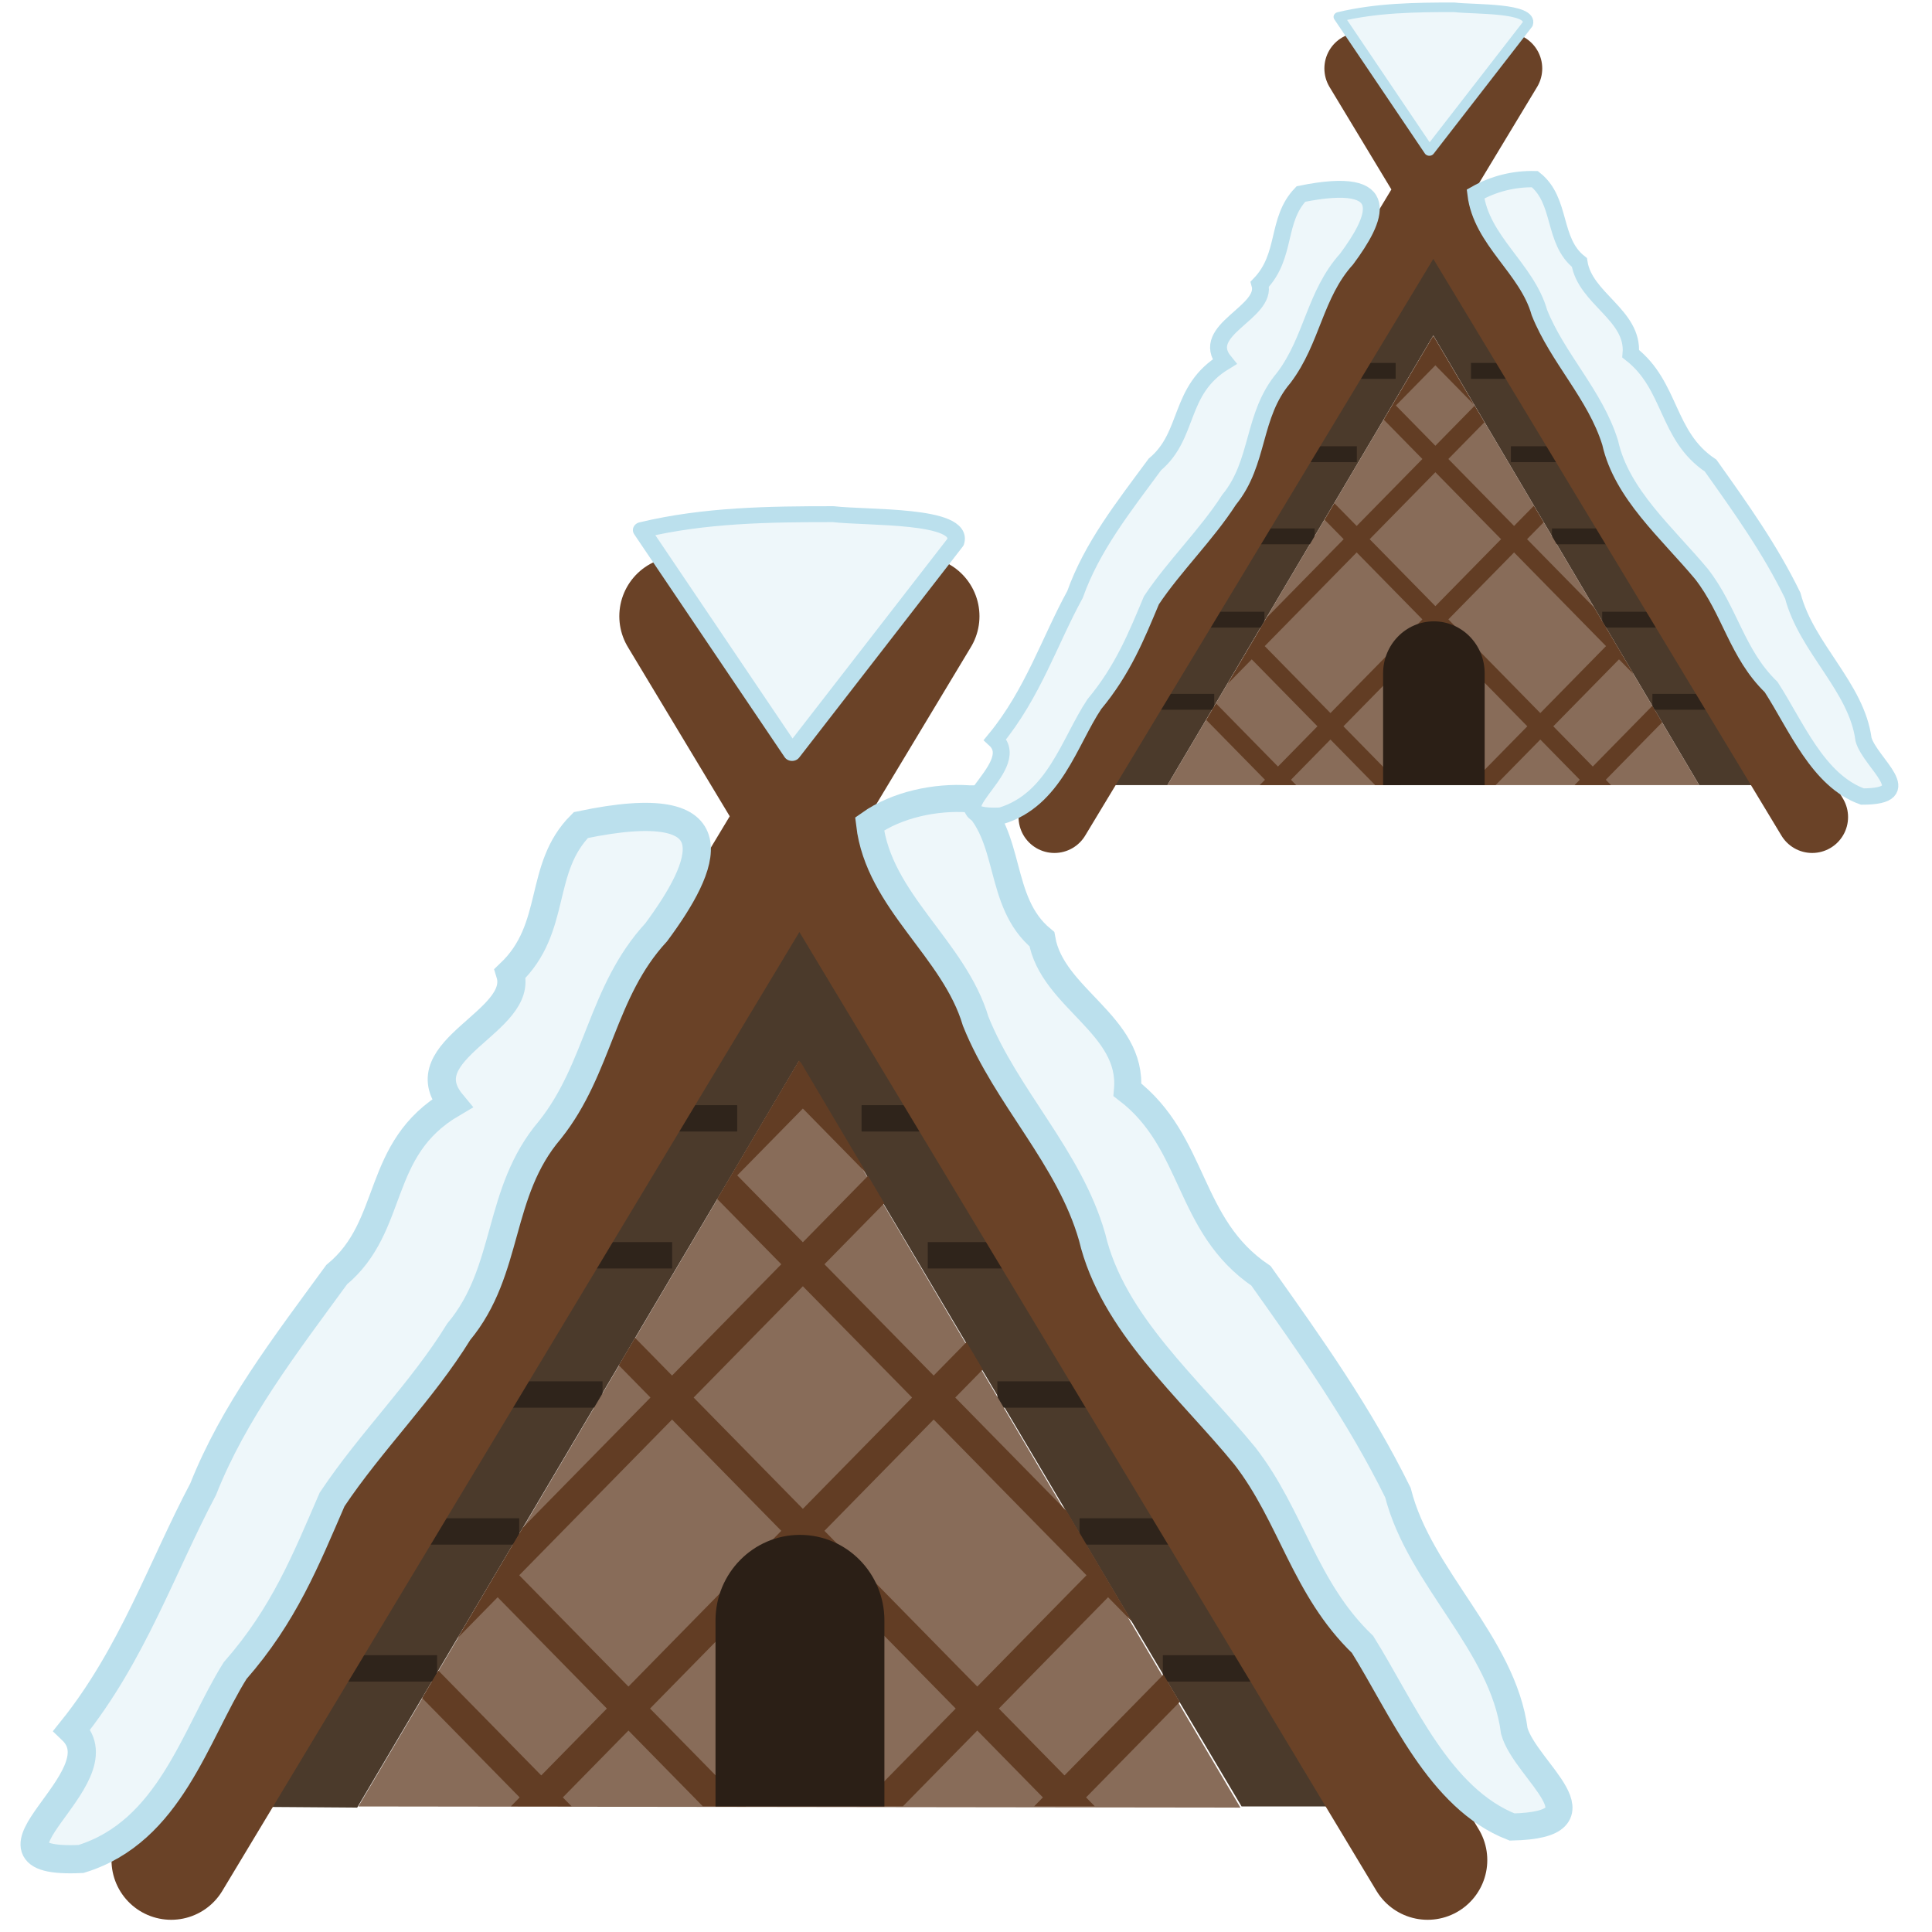
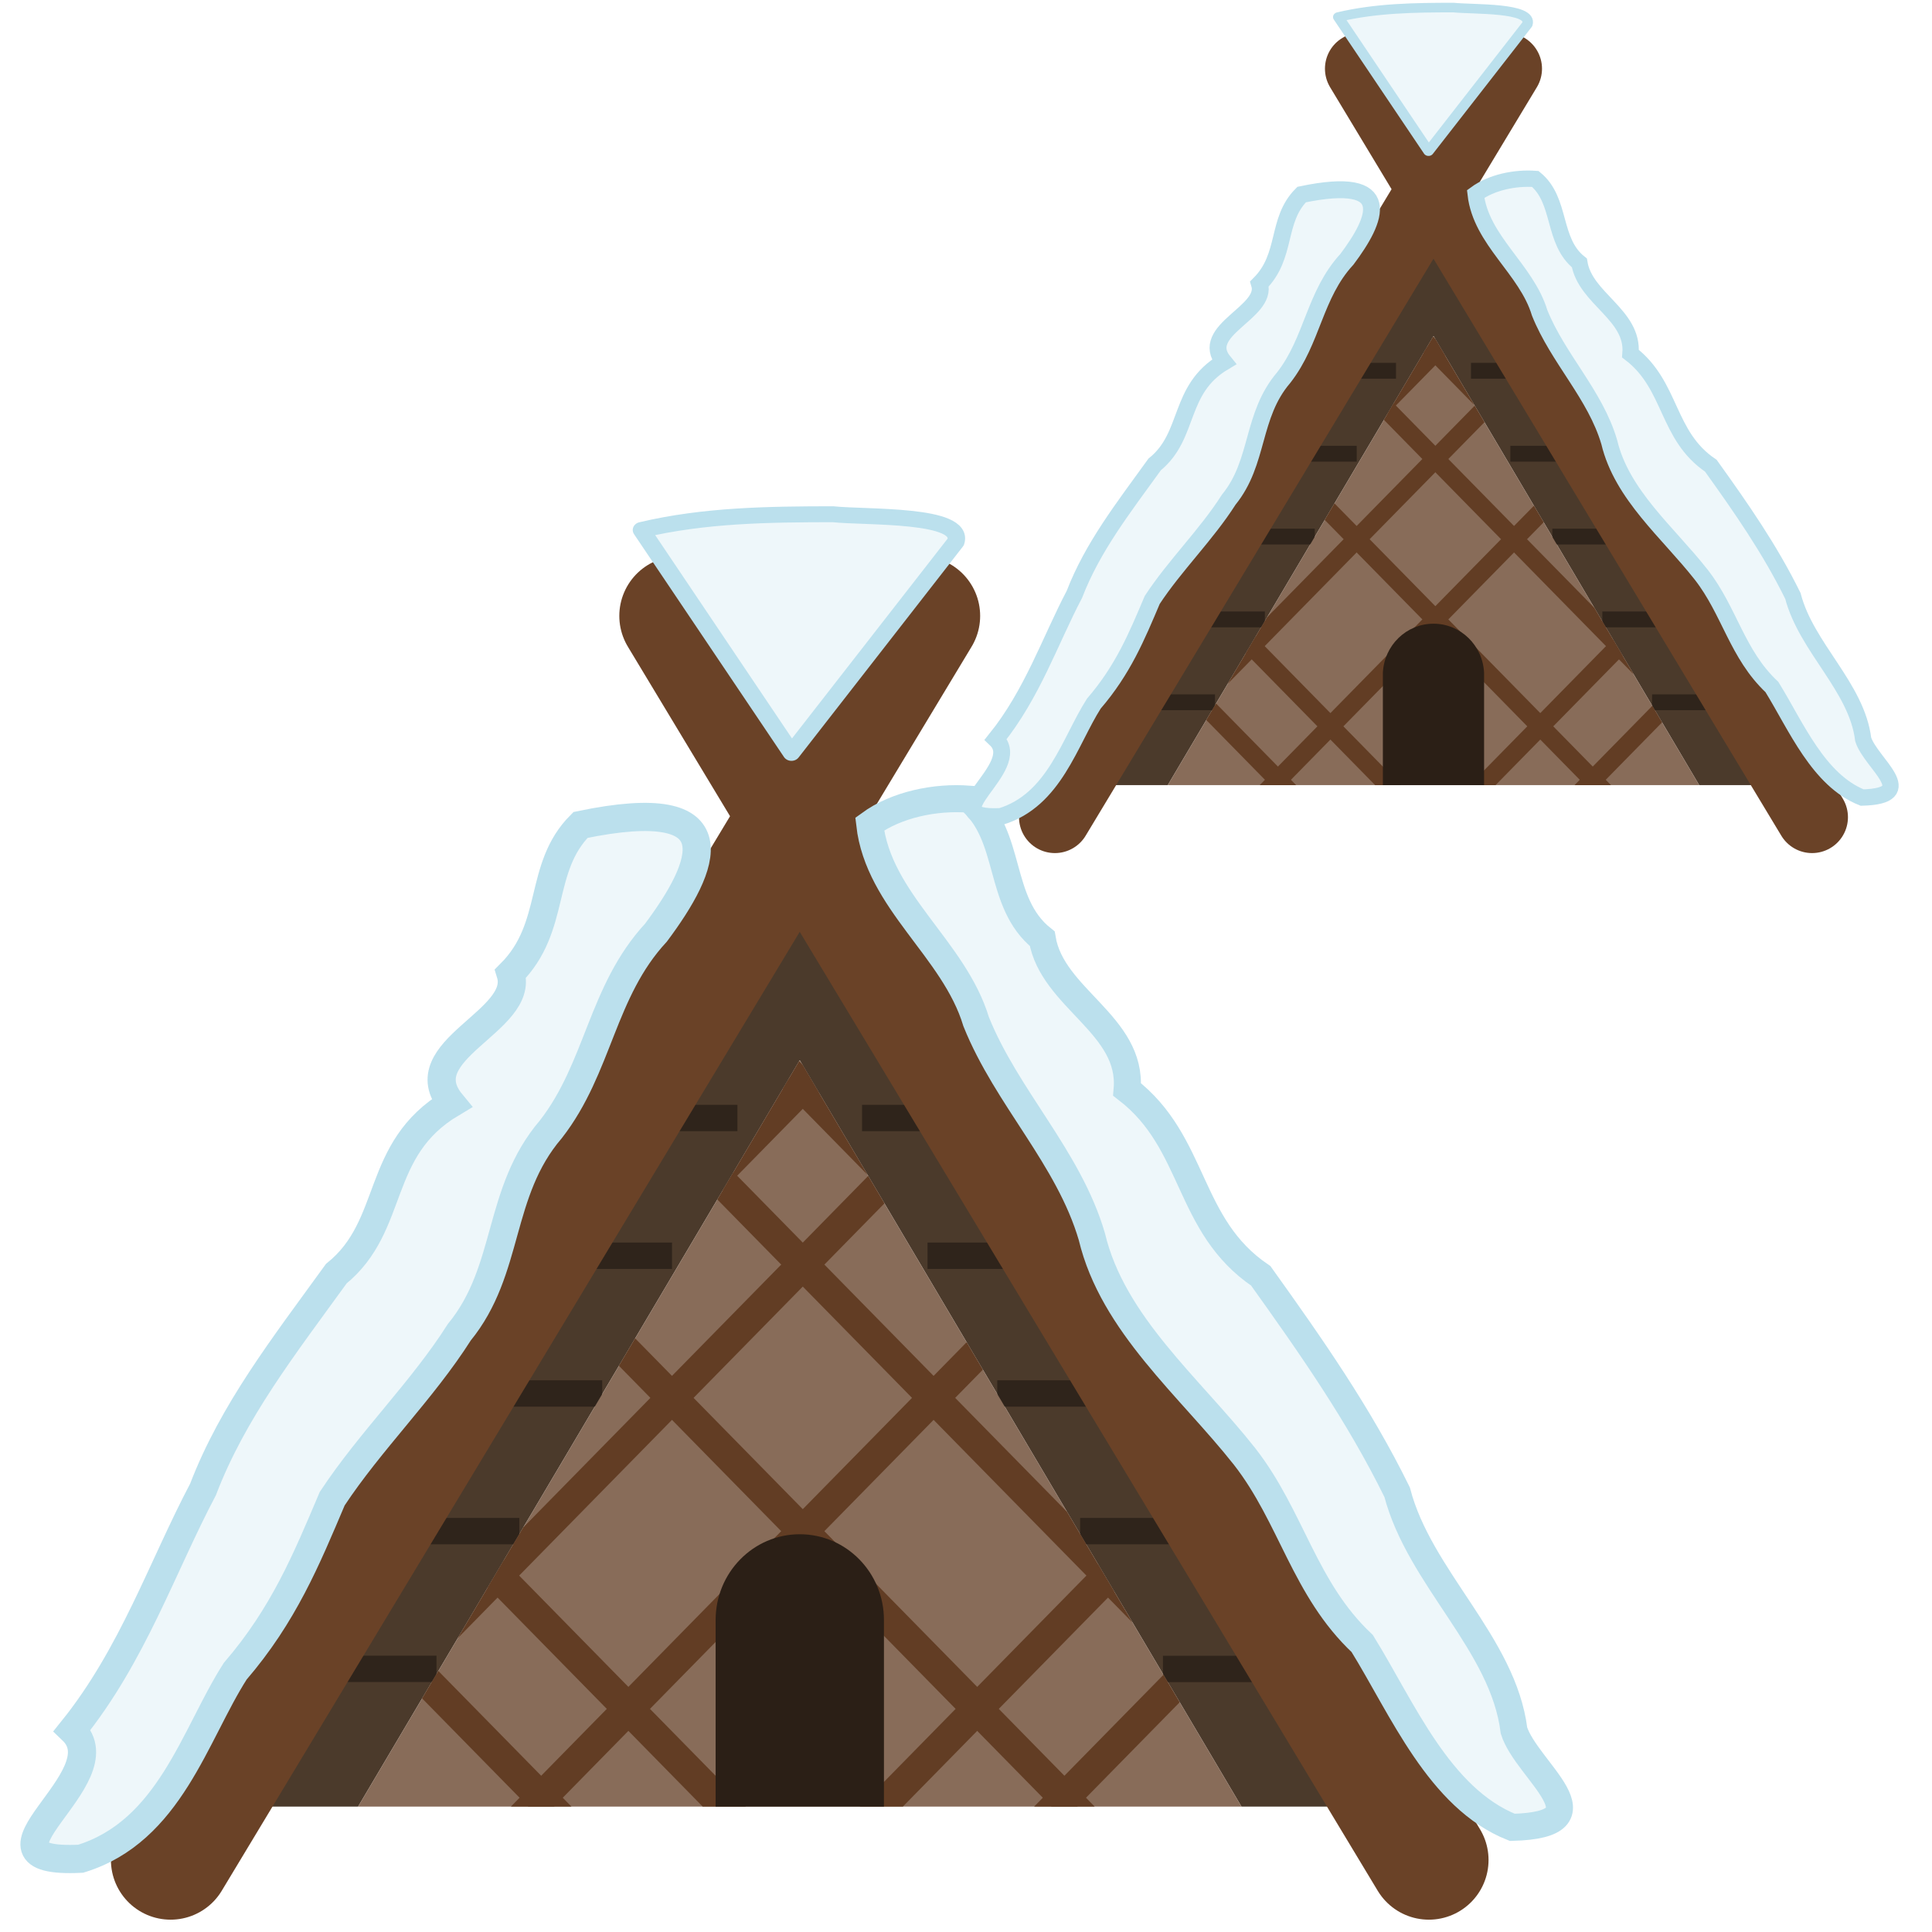
- <svg xmlns="http://www.w3.org/2000/svg" width="64" height="64" viewBox="0 0 16.93 16.93">
-   <defs>
-     <clipPath id="a">
-       <path d="m3.4 14.6 5.06-8.4 5.07 8.4z" />
+ <svg xmlns="http://www.w3.org/2000/svg" width="64" height="64" viewBox="0 0 16.93 16.93" version="1.1" id="svg2110">
+   <defs id="defs2088">
+     <clipPath id="gable">
+       <path d="M3.4 14.6 8.465 6.2l5.065 8.4z" id="path2085" />
    </clipPath>
-     <clipPath id="b">
-       <path d="m3.4 14.6 5.06-8.4 5.07 8.4Z" />
+     <clipPath id="gable-0">
+       <path d="M 3.4,14.6 8.465,6.2 13.53,14.6 Z" id="path2085-1" />
    </clipPath>
  </defs>
-   <path d="m1.76 15.83 5.25-8.72 5.24 8.72h-1.37L7 9.3l-3.87 6.54Z" style="fill:#4b3a2b;stroke-width:.771" />
-   <path d="M2.49 14.62h1.34m-.62-1.2h1.34m-.61-1.2h1.34M4.67 11h1.22m-.5-1.2h1.07m3.73 4.82h1.34m-2.07-1.2h1.34m-2.06-1.2h1.34M8.13 11h1.22m-1.8-1.2h1.07" style="fill:none;stroke:#2f241b;stroke-width:.231" />
-   <path d="M1.5 16.3 8.06 5.4m4.45 10.9L5.95 5.4" style="fill:#eef7fa;fill-opacity:1;stroke:#6a4227;stroke-width:1.046;stroke-linecap:round;stroke-miterlimit:4;stroke-dasharray:none;stroke-opacity:1" />
-   <path d="M5.09 7.23c-.38.38-.2.9-.62 1.3.13.42-.9.67-.51 1.14-.68.4-.49 1.07-1.01 1.5-.46.63-.9 1.2-1.17 1.88-.36.68-.62 1.45-1.15 2.11.44.42-.99 1.18.08 1.13.78-.24 1-1.09 1.35-1.65.43-.49.62-.97.85-1.5.34-.51.79-.95 1.11-1.47.45-.54.33-1.22.8-1.77.43-.54.45-1.21.93-1.73.43-.58.72-1.23-.66-.94Z" style="fill:#eef7fa;fill-opacity:1;stroke:#bbe0ed;stroke-width:.247px;stroke-linecap:butt;stroke-linejoin:miter;stroke-opacity:1" />
-   <path d="M3.14 15.83 7 9.3l3.87 6.54Z" style="fill:#886c59;fill-opacity:1;stroke-width:.771" />
-   <path d="M8.5 7c.38.32.23.9.63 1.23.09.52.8.75.75 1.32.6.46.52 1.19 1.17 1.63.44.62.86 1.21 1.2 1.9.19.75.92 1.32 1.02 2.09.1.35.84.82-.02.84-.64-.25-.96-1.04-1.31-1.6-.51-.49-.62-1.12-1.03-1.65-.49-.6-1.16-1.16-1.34-1.92-.2-.7-.75-1.22-1.02-1.89-.19-.64-.85-1.05-.93-1.73.24-.17.58-.24.87-.22Z" style="fill:#eef7fa;fill-opacity:1;stroke:#bbe0ed;stroke-width:.237px;stroke-linecap:butt;stroke-linejoin:miter;stroke-opacity:1" />
-   <g clip-path="url(#a)" style="fill:none;stroke:#623d24;stroke-width:.35;stroke-opacity:1" transform="matrix(.76417 0 0 .77866 .54 4.46)">
-     <path d="m2 9 8 8m-8-6 6 6M4 7l9 9M6 6l9 9M8 6l8 8m-1-5-8 8m8-6-6 6m4-10-9 9m7-10-9 9m7-9-8 8" style="stroke:#623d24;stroke-opacity:1" />
+   <path d="M 1.762,15.831 7.008,7.11 12.254,15.831 H 10.879 L 7.008,9.291 3.138,15.831 Z" id="path2090" style="fill:#4b3a2b;stroke-width:0.771" />
+   <path d="M 2.488,14.624 H 3.825 M 3.214,13.417 H 4.551 M 3.94,12.211 H 5.277 M 4.666,11.004 H 5.889 M 5.392,9.797 h 1.07 m 3.729,4.828 h 1.337 M 9.465,13.417 H 10.802 M 8.739,12.211 H 10.076 M 8.128,11.004 H 9.35 M 7.554,9.797 h 1.07" id="path2092" style="fill:none;stroke:#2f241b;stroke-width:0.231" />
+   <path d="M 1.495,16.299 8.066,5.397 M 12.521,16.299 5.95,5.397" id="path2104" style="fill:#eef7fa;fill-opacity:1;stroke:#6a4227;stroke-width:1.046;stroke-linecap:round;stroke-miterlimit:4;stroke-dasharray:none;stroke-opacity:1" />
+   <path style="fill:#eef7fa;fill-opacity:1;stroke:#bbe0ed;stroke-width:0.247px;stroke-linecap:butt;stroke-linejoin:miter;stroke-opacity:1" d="M 5.087,7.229 C 4.71,7.607 4.883,8.121 4.474,8.531 4.603,8.948 3.573,9.204 3.956,9.668 3.278,10.072 3.471,10.737 2.947,11.161 2.486,11.798 2.042,12.365 1.779,13.052 1.422,13.728 1.164,14.503 0.633,15.162 1.07,15.579 -0.36,16.339 0.707,16.288 1.488,16.048 1.706,15.2 2.061,14.645 2.486,14.151 2.685,13.666 2.911,13.133 3.246,12.625 3.7,12.186 4.025,11.674 4.472,11.128 4.353,10.45 4.827,9.896 5.248,9.356 5.271,8.688 5.748,8.173 6.18,7.595 6.469,6.941 5.087,7.229 Z" id="path2665-5" />
+   <path d="M 3.138,15.831 7.008,9.291 10.879,15.831 Z" id="path2094" style="fill:#886c59;fill-opacity:1;stroke-width:0.771" />
+   <path style="fill:#eef7fa;fill-opacity:1;stroke:#bbe0ed;stroke-width:0.237px;stroke-linecap:butt;stroke-linejoin:miter;stroke-opacity:1" d="m 8.492,7.003 c 0.385,0.318 0.241,0.904 0.641,1.223 0.087,0.524 0.792,0.753 0.744,1.321 0.606,0.468 0.52,1.193 1.171,1.633 0.445,0.622 0.86,1.215 1.195,1.896 0.196,0.753 0.93,1.328 1.024,2.089 0.112,0.353 0.847,0.825 -0.015,0.848 C 12.611,15.758 12.29,14.972 11.937,14.402 11.428,13.924 11.32,13.294 10.907,12.764 10.423,12.151 9.751,11.604 9.568,10.837 9.365,10.143 8.822,9.62 8.554,8.953 8.36,8.31 7.698,7.9 7.621,7.221 7.855,7.05 8.197,6.98 8.492,7.003 Z" id="path2665" />
+   <g clip-path="url(#gable)" id="g2100" transform="matrix(0.7641655,0,0,0.7786575,0.5393694,4.462924)" style="fill:none;stroke:#623d24;stroke-width:0.35;stroke-opacity:1">
+     <path d="m 2,9 8,8 M 2,11 8,17 M 4,7 13,16 M 6,6 l 9,9 m -7,-9 8,8" id="path2096" style="stroke:#623d24;stroke-opacity:1" />
+     <path d="m 15,9 -8,8 m 8,-6 -6,6 M 13,7 4,16 M 11,6 2,15 M 9,6 1,14" id="path2098" style="stroke:#623d24;stroke-opacity:1" />
  </g>
-   <path d="M6.27 15.83V14.2a.74.75 0 0 1 1.48 0v1.63z" style="fill:#2b1f16;stroke-width:.771" />
-   <path d="M8.47 3.4 6.75 6.2c.72.19 1.46.2 2.19.2.39-.05 1.5 0 1.4-.35z" style="fill:#eef7fa" transform="matrix(.76632 0 0 -.69758 .45 8.97)" />
-   <path d="M8.47 3.4 6.75 6.2c.72.19 1.46.2 2.19.2.39-.05 1.5 0 1.4-.35z" style="fill:none;stroke:#bbe0ed;stroke-width:.2;stroke-linejoin:round" transform="matrix(.76632 0 0 -.69758 .45 8.97)" />
-   <path d="m9.4 6.88 3.16-5.25 3.16 5.25h-.83l-2.33-3.94-2.33 3.94Z" style="fill:#4b3a2b;stroke-width:.464" />
-   <path d="M9.84 6.15h.8m-.36-.72h.8m-.36-.73h.8m-.37-.72h.74m-.3-.73h.64m2.25 2.9h.8m-1.24-.72h.8M13.6 4.7h.8m-1.16-.72h.73m-1.08-.73h.64" style="fill:none;stroke:#2f241b;stroke-width:.139" />
-   <path d="M9.24 7.16 13.2.6m2.68 6.56L11.92.6" style="fill:#eef7fa;fill-opacity:1;stroke:#6a4227;stroke-width:.629;stroke-linecap:round;stroke-miterlimit:4;stroke-dasharray:none;stroke-opacity:1" />
-   <path d="M11.4 1.7c-.22.23-.12.54-.36.79.07.25-.54.4-.31.68-.41.25-.3.64-.61.9-.28.38-.55.72-.7 1.14-.22.4-.37.87-.7 1.27.27.25-.6.7.05.67.47-.14.6-.65.82-.98.25-.3.37-.6.5-.91.2-.3.48-.57.68-.88.27-.33.2-.74.48-1.07.25-.33.27-.73.55-1.04.26-.35.44-.74-.4-.57Z" style="fill:#eef7fa;fill-opacity:1;stroke:#bbe0ed;stroke-width:.148px;stroke-linecap:butt;stroke-linejoin:miter;stroke-opacity:1" />
-   <path d="m10.23 6.88 2.33-3.94 2.33 3.94Z" style="fill:#886c59;fill-opacity:1;stroke-width:.464" />
-   <path d="M13.45 1.57c.24.19.15.54.39.73.05.32.48.46.45.8.36.28.31.72.7.98.27.38.52.73.72 1.14.12.46.56.8.62 1.26.06.21.5.5-.01.5-.39-.14-.58-.62-.8-.96-.3-.29-.36-.67-.61-.99-.3-.36-.7-.7-.8-1.15-.13-.42-.46-.74-.62-1.14-.11-.39-.51-.63-.56-1.04a1 1 0 0 1 .52-.13Z" style="fill:#eef7fa;fill-opacity:1;stroke:#bbe0ed;stroke-width:.143px;stroke-linecap:butt;stroke-linejoin:miter;stroke-opacity:1" />
-   <g clip-path="url(#b)" style="fill:none;stroke:#623d24;stroke-width:.35;stroke-opacity:1" transform="matrix(.45977 0 0 .46849 8.67 .04)">
-     <path d="m2 9 8 8m-8-6 6 6M4 7l9 9M6 6l9 9M8 6l8 8m-1-5-8 8m8-6-6 6m4-10-9 9m7-10-9 9m7-9-8 8" style="stroke:#623d24;stroke-opacity:1" />
+   <path d="m 6.271,15.831 v -1.635 a 0.737,0.751 0 0 1 1.475,0 v 1.635 z" id="path2102" style="fill:#2b1f16;stroke-width:0.771" />
+   <g id="g2661" transform="matrix(0.7663198,0,0,-0.697582,0.4485977,8.969259)">
+     <path style="fill:#eef7fa" d="M 8.465,3.4 C 7.893,4.333 7.322,5.267 6.75,6.2 7.472,6.388 8.209,6.397 8.938,6.398 9.327,6.354 10.448,6.407 10.344,6.05 9.718,5.167 9.091,4.283 8.465,3.4 Z" id="path2106" />
+     <path style="fill:none;stroke:#bbe0ed;stroke-width:0.2;stroke-linejoin:round" d="M 8.465,3.4 C 7.893,4.333 7.322,5.267 6.75,6.2 7.472,6.388 8.209,6.397 8.938,6.398 9.327,6.354 10.448,6.407 10.344,6.05 9.718,5.167 9.091,4.283 8.465,3.4 Z" id="path2108" />
  </g>
-   <path d="M12.12 6.88V5.9a.44.45 0 0 1 .89 0v.98Z" style="fill:#2b1f16;stroke-width:.464" />
-   <path d="M8.47 3.4 6.75 6.2c.72.19 1.46.2 2.19.2.39-.05 1.5 0 1.4-.35z" style="fill:#eef7fa" transform="matrix(.46106 0 0 -.4197 8.62 2.75)" />
-   <path d="M8.47 3.4 6.75 6.2c.72.19 1.46.2 2.19.2.39-.05 1.5 0 1.4-.35z" style="fill:none;stroke:#bbe0ed;stroke-width:.2;stroke-linejoin:round" transform="matrix(.46106 0 0 -.4197 8.62 2.75)" />
+   <path d="M 9.405,6.88 12.562,1.633 15.718,6.88 H 14.89 L 12.562,2.945 10.233,6.88 Z" id="path2090-6" style="fill:#4b3a2b;stroke-width:0.464" />
+   <path d="M 9.842,6.154 H 10.647 M 10.279,5.428 h 0.805 M 10.716,4.702 h 0.805 M 11.153,3.976 h 0.736 M 11.589,3.249 h 0.644 m 2.244,2.905 h 0.805 m -1.241,-0.726 h 0.805 M 13.603,4.702 h 0.805 M 13.235,3.976 h 0.736 M 12.89,3.249 h 0.644" id="path2092-3" style="fill:none;stroke:#2f241b;stroke-width:0.139" />
+   <path d="M 9.244,7.161 13.198,0.602 M 15.879,7.161 11.925,0.602" id="path2104-7" style="fill:#eef7fa;fill-opacity:1;stroke:#6a4227;stroke-width:0.629;stroke-linecap:round;stroke-miterlimit:4;stroke-dasharray:none;stroke-opacity:1" />
+   <path style="fill:#eef7fa;fill-opacity:1;stroke:#bbe0ed;stroke-width:0.148px;stroke-linecap:butt;stroke-linejoin:miter;stroke-opacity:1" d="m 11.406,1.705 c -0.226,0.227 -0.123,0.536 -0.369,0.783 0.077,0.251 -0.542,0.405 -0.312,0.684 -0.408,0.243 -0.292,0.643 -0.607,0.898 C 9.841,4.454 9.574,4.795 9.415,5.208 9.201,5.615 9.046,6.081 8.726,6.478 8.989,6.728 8.129,7.185 8.771,7.155 9.24,7.011 9.372,6.501 9.585,6.166 9.841,5.869 9.961,5.578 10.097,5.257 10.298,4.951 10.571,4.687 10.767,4.379 11.036,4.05 10.964,3.642 11.249,3.309 11.503,2.984 11.517,2.582 11.803,2.272 12.064,1.925 12.237,1.531 11.406,1.705 Z" id="path2665-5-6" />
+   <path d="M 10.233,6.88 12.562,2.945 14.89,6.88 Z" id="path2094-3" style="fill:#886c59;fill-opacity:1;stroke-width:0.464" />
+   <path style="fill:#eef7fa;fill-opacity:1;stroke:#bbe0ed;stroke-width:0.143px;stroke-linecap:butt;stroke-linejoin:miter;stroke-opacity:1" d="m 13.454,1.568 c 0.232,0.191 0.145,0.544 0.386,0.736 0.052,0.315 0.477,0.453 0.448,0.795 0.365,0.281 0.313,0.718 0.704,0.982 0.268,0.374 0.517,0.731 0.719,1.141 0.118,0.453 0.56,0.799 0.616,1.257 0.067,0.212 0.509,0.496 -0.009,0.51 C 15.933,6.836 15.739,6.363 15.527,6.02 15.221,5.733 15.156,5.353 14.907,5.035 14.617,4.666 14.212,4.337 14.102,3.875 13.98,3.458 13.653,3.143 13.492,2.742 13.375,2.355 12.977,2.108 12.931,1.7 13.071,1.597 13.277,1.555 13.454,1.568 Z" id="path2665-8" />
+   <g clip-path="url(#gable-0)" id="g2100-5" transform="matrix(0.4597679,0,0,0.4684871,8.669763,0.04023218)" style="fill:none;stroke:#623d24;stroke-width:0.35;stroke-opacity:1">
+     <path d="m 2,9 8,8 M 2,11 8,17 M 4,7 13,16 M 6,6 l 9,9 m -7,-9 8,8" id="path2096-1" style="stroke:#623d24;stroke-opacity:1" />
+     <path d="m 15,9 -8,8 m 8,-6 -6,6 M 13,7 4,16 M 11,6 2,15 M 9,6 1,14" id="path2098-2" style="stroke:#623d24;stroke-opacity:1" />
+   </g>
+   <path d="M 12.118,6.88 V 5.896 a 0.444,0.452 0 0 1 0.887,0 V 6.88 Z" id="path2102-2" style="fill:#2b1f16;stroke-width:0.464" />
+   <g id="g2661-6" transform="matrix(0.461064,0,0,-0.4197072,8.615149,2.751514)">
+     <path style="fill:#eef7fa" d="M 8.465,3.4 C 7.893,4.333 7.322,5.267 6.75,6.2 7.472,6.388 8.209,6.397 8.938,6.398 9.327,6.354 10.448,6.407 10.344,6.05 9.718,5.167 9.091,4.283 8.465,3.4 Z" id="path2106-1" />
+     <path style="fill:none;stroke:#bbe0ed;stroke-width:0.2;stroke-linejoin:round" d="M 8.465,3.4 C 7.893,4.333 7.322,5.267 6.75,6.2 7.472,6.388 8.209,6.397 8.938,6.398 9.327,6.354 10.448,6.407 10.344,6.05 9.718,5.167 9.091,4.283 8.465,3.4 Z" id="path2108-0" />
+   </g>
</svg>
